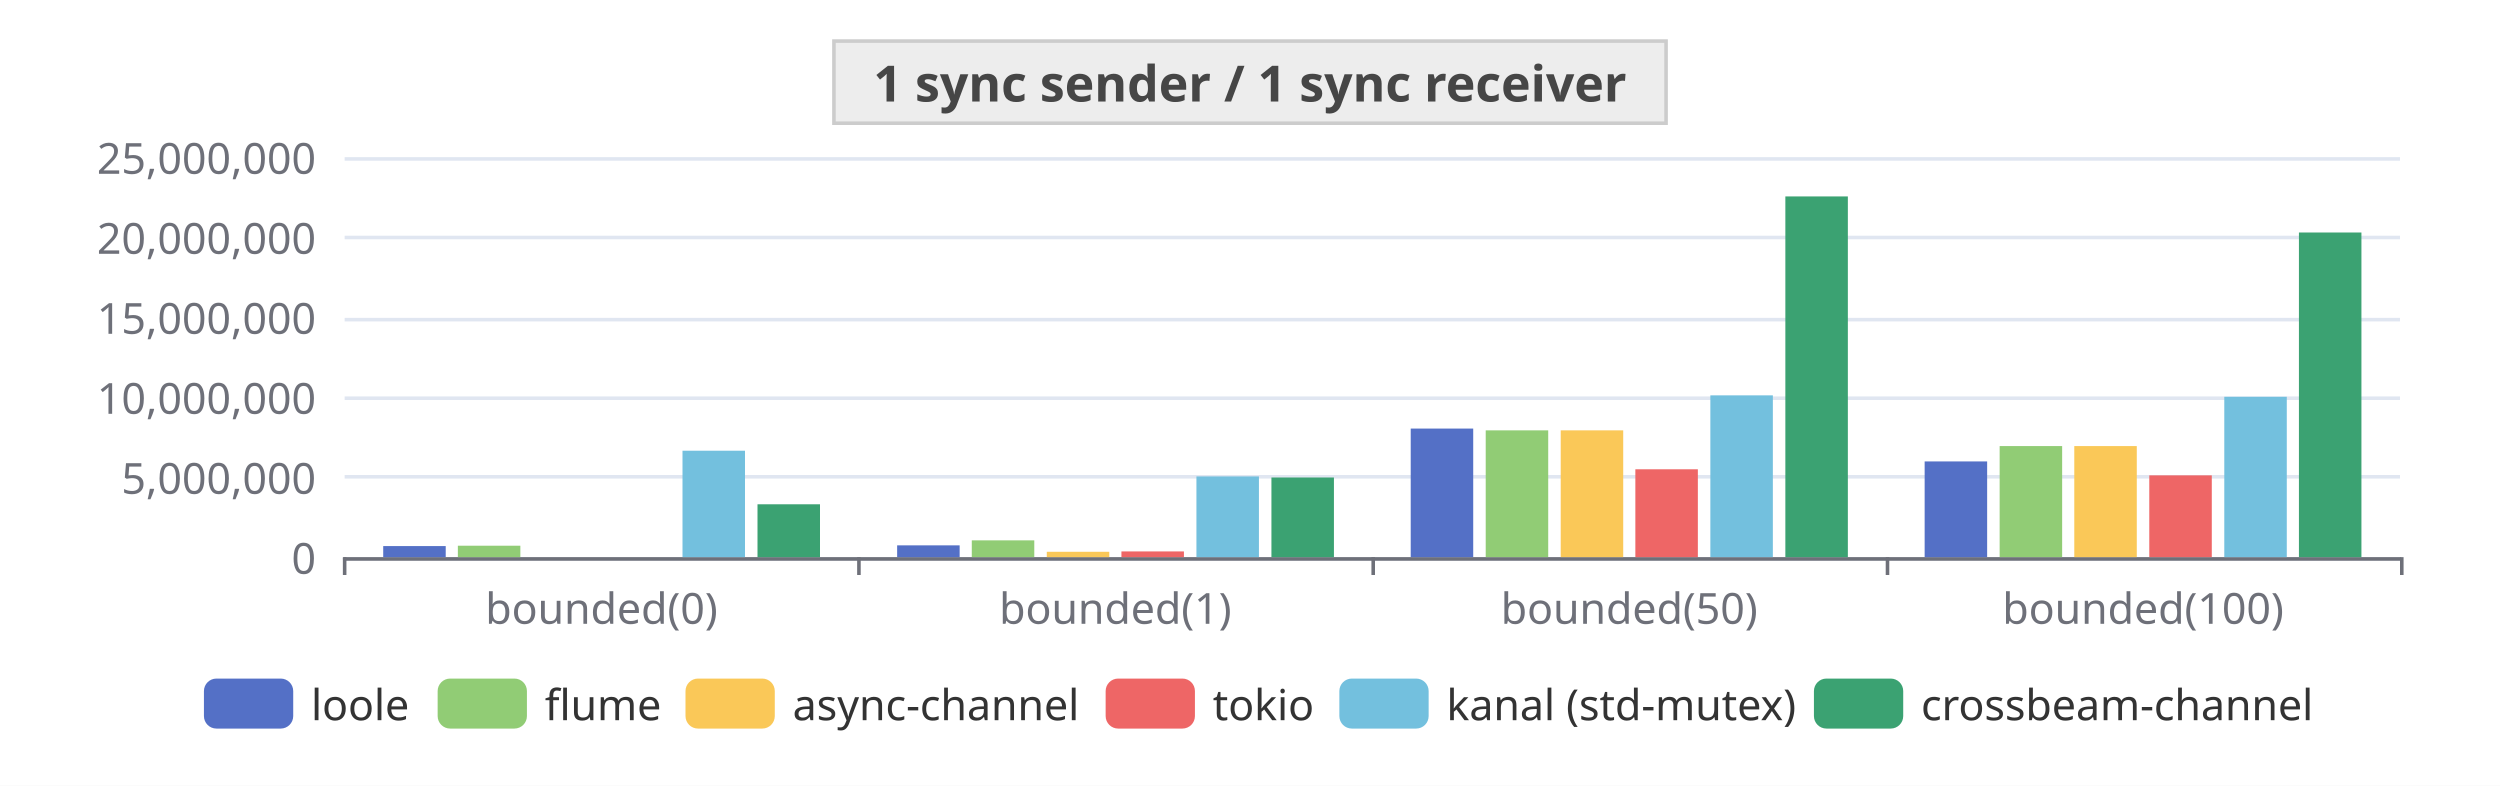
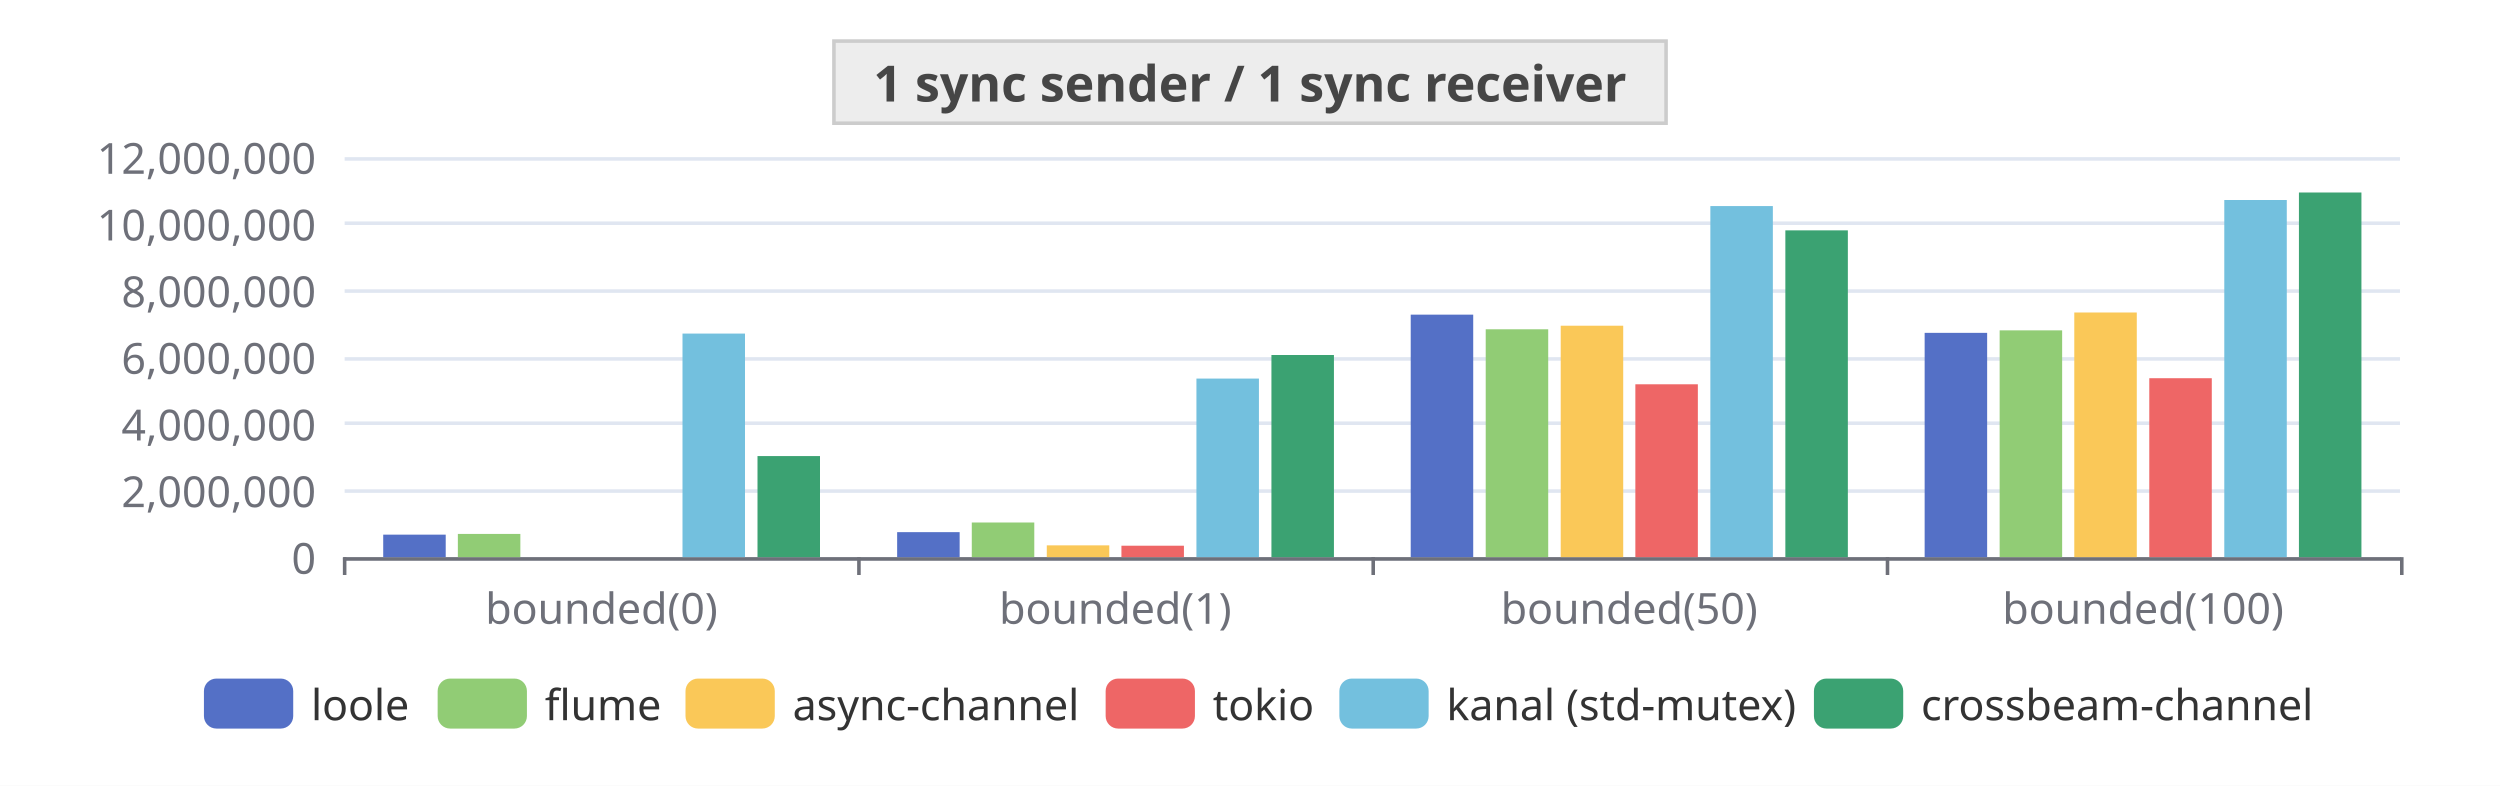
<svg xmlns="http://www.w3.org/2000/svg" width="700" height="220" version="1.1" baseProfile="full" viewBox="0 0 700 220">
  <rect width="700" height="220" x="0" y="0" id="0" fill="white" />
  <path d="M96.5 156.5L672 156.5" fill="none" stroke="#E0E6F1" />
-   <path d="M96.5 133.5L672 133.5" fill="none" stroke="#E0E6F1" />
-   <path d="M96.5 111.5L672 111.5" fill="none" stroke="#E0E6F1" />
-   <path d="M96.5 89.5L672 89.5" fill="none" stroke="#E0E6F1" />
-   <path d="M96.5 66.5L672 66.5" fill="none" stroke="#E0E6F1" />
+   <path d="M96.5 137.5L672 137.5" fill="none" stroke="#E0E6F1" />
+   <path d="M96.5 118.5L672 118.5" fill="none" stroke="#E0E6F1" />
+   <path d="M96.5 100.5L672 100.5" fill="none" stroke="#E0E6F1" />
+   <path d="M96.5 81.5L672 81.5" fill="none" stroke="#E0E6F1" />
+   <path d="M96.5 62.5L672 62.5" fill="none" stroke="#E0E6F1" />
  <path d="M96.5 44.5L672 44.5" fill="none" stroke="#E0E6F1" />
  <path d="M96.5 156.5L672 156.5" fill="none" stroke="#6E7079" stroke-linecap="round" />
  <path d="M96.5 156L96.5 161" fill="none" stroke="#6E7079" />
  <path d="M240.5 156L240.5 161" fill="none" stroke="#6E7079" />
  <path d="M384.5 156L384.5 161" fill="none" stroke="#6E7079" />
  <path d="M528.5 156L528.5 161" fill="none" stroke="#6E7079" />
  <path d="M672.5 156L672.5 161" fill="none" stroke="#6E7079" />
  <text dominant-baseline="central" text-anchor="end" style="font-size:12px;font-family:sans-serif;" transform="translate(88.48 156)" fill="#6E7079">0</text>
-   <text dominant-baseline="central" text-anchor="end" style="font-size:12px;font-family:sans-serif;" transform="translate(88.48 133.6)" fill="#6E7079">5,000,000</text>
-   <text dominant-baseline="central" text-anchor="end" style="font-size:12px;font-family:sans-serif;" transform="translate(88.48 111.2)" fill="#6E7079">10,000,000</text>
-   <text dominant-baseline="central" text-anchor="end" style="font-size:12px;font-family:sans-serif;" transform="translate(88.48 88.8)" fill="#6E7079">15,000,000</text>
-   <text dominant-baseline="central" text-anchor="end" style="font-size:12px;font-family:sans-serif;" transform="translate(88.48 66.4)" fill="#6E7079">20,000,000</text>
-   <text dominant-baseline="central" text-anchor="end" style="font-size:12px;font-family:sans-serif;" transform="translate(88.48 44)" fill="#6E7079">25,000,000</text>
+   <text dominant-baseline="central" text-anchor="end" style="font-size:12px;font-family:sans-serif;" transform="translate(88.48 137.3333)" fill="#6E7079">2,000,000</text>
+   <text dominant-baseline="central" text-anchor="end" style="font-size:12px;font-family:sans-serif;" transform="translate(88.48 118.6667)" fill="#6E7079">4,000,000</text>
+   <text dominant-baseline="central" text-anchor="end" style="font-size:12px;font-family:sans-serif;" transform="translate(88.48 100)" fill="#6E7079">6,000,000</text>
+   <text dominant-baseline="central" text-anchor="end" style="font-size:12px;font-family:sans-serif;" transform="translate(88.48 81.3333)" fill="#6E7079">8,000,000</text>
+   <text dominant-baseline="central" text-anchor="end" style="font-size:12px;font-family:sans-serif;" transform="translate(88.48 62.6667)" fill="#6E7079">10,000,000</text>
+   <text dominant-baseline="central" text-anchor="end" style="font-size:12px;font-family:sans-serif;" transform="translate(88.48 44)" fill="#6E7079">12,000,000</text>
  <text dominant-baseline="central" text-anchor="middle" style="font-size:12px;font-family:sans-serif;" y="6" transform="translate(168.42 164)" fill="#6E7079">bounded(0)</text>
  <text dominant-baseline="central" text-anchor="middle" style="font-size:12px;font-family:sans-serif;" y="6" transform="translate(312.3 164)" fill="#6E7079">bounded(1)</text>
  <text dominant-baseline="central" text-anchor="middle" style="font-size:12px;font-family:sans-serif;" y="6" transform="translate(456.18 164)" fill="#6E7079">bounded(50)</text>
  <text dominant-baseline="central" text-anchor="middle" style="font-size:12px;font-family:sans-serif;" y="6" transform="translate(600.06 164)" fill="#6E7079">bounded(100)</text>
-   <path d="M107.3 156l17.5 0l0 -3.1l-17.5 0Z" fill="#5470c6" />
-   <path d="M251.2 156l17.5 0l0 -3.3l-17.5 0Z" fill="#5470c6" />
-   <path d="M395 156l17.5 0l0 -36l-17.5 0Z" fill="#5470c6" />
-   <path d="M538.9 156l17.5 0l0 -26.8l-17.5 0Z" fill="#5470c6" />
-   <path d="M128.2 156l17.5 0l0 -3.2l-17.5 0Z" fill="#91cc75" />
-   <path d="M272.1 156l17.5 0l0 -4.7l-17.5 0Z" fill="#91cc75" />
-   <path d="M416 156l17.5 0l0 -35.5l-17.5 0Z" fill="#91cc75" />
-   <path d="M559.9 156l17.5 0l0 -31.1l-17.5 0Z" fill="#91cc75" />
+   <path d="M107.3 156l17.5 0l0 -6.3l-17.5 0Z" fill="#5470c6" />
+   <path d="M251.2 156l17.5 0l0 -7l-17.5 0Z" fill="#5470c6" />
+   <path d="M395 156l17.5 0l0 -67.9l-17.5 0Z" fill="#5470c6" />
+   <path d="M538.9 156l17.5 0l0 -62.8l-17.5 0Z" fill="#5470c6" />
+   <path d="M128.2 156l17.5 0l0 -6.5l-17.5 0Z" fill="#91cc75" />
+   <path d="M272.1 156l17.5 0l0 -9.7l-17.5 0Z" fill="#91cc75" />
+   <path d="M416 156l17.5 0l0 -63.8l-17.5 0Z" fill="#91cc75" />
+   <path d="M559.9 156l17.5 0l0 -63.5l-17.5 0Z" fill="#91cc75" />
  <path d="M149.2 156l17.5 0l0 0l-17.5 0Z" fill="#fac858" />
-   <path d="M293.1 156l17.5 0l0 -1.5l-17.5 0Z" fill="#fac858" />
-   <path d="M437 156l17.5 0l0 -35.5l-17.5 0Z" fill="#fac858" />
-   <path d="M580.8 156l17.5 0l0 -31.1l-17.5 0Z" fill="#fac858" />
+   <path d="M293.1 156l17.5 0l0 -3.3l-17.5 0Z" fill="#fac858" />
+   <path d="M437 156l17.5 0l0 -64.8l-17.5 0Z" fill="#fac858" />
+   <path d="M580.8 156l17.5 0l0 -68.5l-17.5 0Z" fill="#fac858" />
  <path d="M170.2 156l17.5 0l0 0l-17.5 0Z" fill="#ee6666" />
-   <path d="M314 156l17.5 0l0 -1.6l-17.5 0Z" fill="#ee6666" />
-   <path d="M457.9 156l17.5 0l0 -24.6l-17.5 0Z" fill="#ee6666" />
-   <path d="M601.8 156l17.5 0l0 -22.9l-17.5 0Z" fill="#ee6666" />
-   <path d="M191.1 156l17.5 0l0 -29.8l-17.5 0Z" fill="#73c0de" />
-   <path d="M335 156l17.5 0l0 -22.6l-17.5 0Z" fill="#73c0de" />
-   <path d="M478.9 156l17.5 0l0 -45.3l-17.5 0Z" fill="#73c0de" />
-   <path d="M622.8 156l17.5 0l0 -44.9l-17.5 0Z" fill="#73c0de" />
-   <path d="M212.1 156l17.5 0l0 -14.8l-17.5 0Z" fill="#3ba272" />
-   <path d="M356 156l17.5 0l0 -22.3l-17.5 0Z" fill="#3ba272" />
-   <path d="M499.9 156l17.5 0l0 -101l-17.5 0Z" fill="#3ba272" />
-   <path d="M643.7 156l17.5 0l0 -90.9l-17.5 0Z" fill="#3ba272" />
+   <path d="M314 156l17.5 0l0 -3.2l-17.5 0Z" fill="#ee6666" />
+   <path d="M457.9 156l17.5 0l0 -48.4l-17.5 0Z" fill="#ee6666" />
+   <path d="M601.8 156l17.5 0l0 -50.1l-17.5 0Z" fill="#ee6666" />
+   <path d="M191.1 156l17.5 0l0 -62.6l-17.5 0Z" fill="#73c0de" />
+   <path d="M335 156l17.5 0l0 -50l-17.5 0Z" fill="#73c0de" />
+   <path d="M478.9 156l17.5 0l0 -98.3l-17.5 0Z" fill="#73c0de" />
+   <path d="M622.8 156l17.5 0l0 -100l-17.5 0Z" fill="#73c0de" />
+   <path d="M212.1 156l17.5 0l0 -28.3l-17.5 0Z" fill="#3ba272" />
+   <path d="M356 156l17.5 0l0 -56.6l-17.5 0Z" fill="#3ba272" />
+   <path d="M499.9 156l17.5 0l0 -91.5l-17.5 0Z" fill="#3ba272" />
+   <path d="M643.7 156l17.5 0l0 -102.1l-17.5 0Z" fill="#3ba272" />
  <path d="M-5 -5l595.8 0l0 24l-595.8 0Z" transform="translate(57.1 190)" fill="rgb(0,0,0)" fill-opacity="0" stroke="#ccc" stroke-width="0" />
  <path d="M3.5 0L21.5 0A3.5 3.5 0 0 1 25 3.5L25 10.5A3.5 3.5 0 0 1 21.5 14L3.5 14A3.5 3.5 0 0 1 0 10.5L0 3.5A3.5 3.5 0 0 1 3.5 0" transform="translate(57.1 190)" fill="#5470c6" />
  <text dominant-baseline="central" text-anchor="start" style="font-size:12px;font-family:sans-serif;" x="30" y="7" transform="translate(57.1 190)" fill="#333">loole</text>
  <path d="M3.5 0L21.5 0A3.5 3.5 0 0 1 25 3.5L25 10.5A3.5 3.5 0 0 1 21.5 14L3.5 14A3.5 3.5 0 0 1 0 10.5L0 3.5A3.5 3.5 0 0 1 3.5 0" transform="translate(122.54 190)" fill="#91cc75" />
  <text dominant-baseline="central" text-anchor="start" style="font-size:12px;font-family:sans-serif;" x="30" y="7" transform="translate(122.54 190)" fill="#333">flume</text>
  <path d="M3.5 0L21.5 0A3.5 3.5 0 0 1 25 3.5L25 10.5A3.5 3.5 0 0 1 21.5 14L3.5 14A3.5 3.5 0 0 1 0 10.5L0 3.5A3.5 3.5 0 0 1 3.5 0" transform="translate(191.94 190)" fill="#fac858" />
  <text dominant-baseline="central" text-anchor="start" style="font-size:12px;font-family:sans-serif;" x="30" y="7" transform="translate(191.94 190)" fill="#333">async-channel</text>
  <path d="M3.5 0L21.5 0A3.5 3.5 0 0 1 25 3.5L25 10.5A3.5 3.5 0 0 1 21.5 14L3.5 14A3.5 3.5 0 0 1 0 10.5L0 3.5A3.5 3.5 0 0 1 3.5 0" transform="translate(309.58 190)" fill="#ee6666" />
  <text dominant-baseline="central" text-anchor="start" style="font-size:12px;font-family:sans-serif;" x="30" y="7" transform="translate(309.58 190)" fill="#333">tokio</text>
  <path d="M3.5 0L21.5 0A3.5 3.5 0 0 1 25 3.5L25 10.5A3.5 3.5 0 0 1 21.5 14L3.5 14A3.5 3.5 0 0 1 0 10.5L0 3.5A3.5 3.5 0 0 1 3.5 0" transform="translate(375.02 190)" fill="#73c0de" />
  <text dominant-baseline="central" text-anchor="start" style="font-size:12px;font-family:sans-serif;" xml:space="preserve" x="30" y="7" transform="translate(375.02 190)" fill="#333">kanal (std-mutex)</text>
  <path d="M3.5 0L21.5 0A3.5 3.5 0 0 1 25 3.5L25 10.5A3.5 3.5 0 0 1 21.5 14L3.5 14A3.5 3.5 0 0 1 0 10.5L0 3.5A3.5 3.5 0 0 1 3.5 0" transform="translate(507.9 190)" fill="#3ba272" />
  <text dominant-baseline="central" text-anchor="start" style="font-size:12px;font-family:sans-serif;" x="30" y="7" transform="translate(507.9 190)" fill="#333">crossbeam-channel</text>
  <path d="M-116.5 -4.5l233 0l0 23l-233 0Z" transform="translate(350 16)" fill="#ddd8" stroke="#ccc" />
  <text dominant-baseline="central" text-anchor="middle" style="font-size:14px;font-family:sans-serif;font-weight:bold;" xml:space="preserve" y="7" transform="translate(350 16)" fill="#464646">1 sync sender / 1 sync receiver</text>
</svg>
